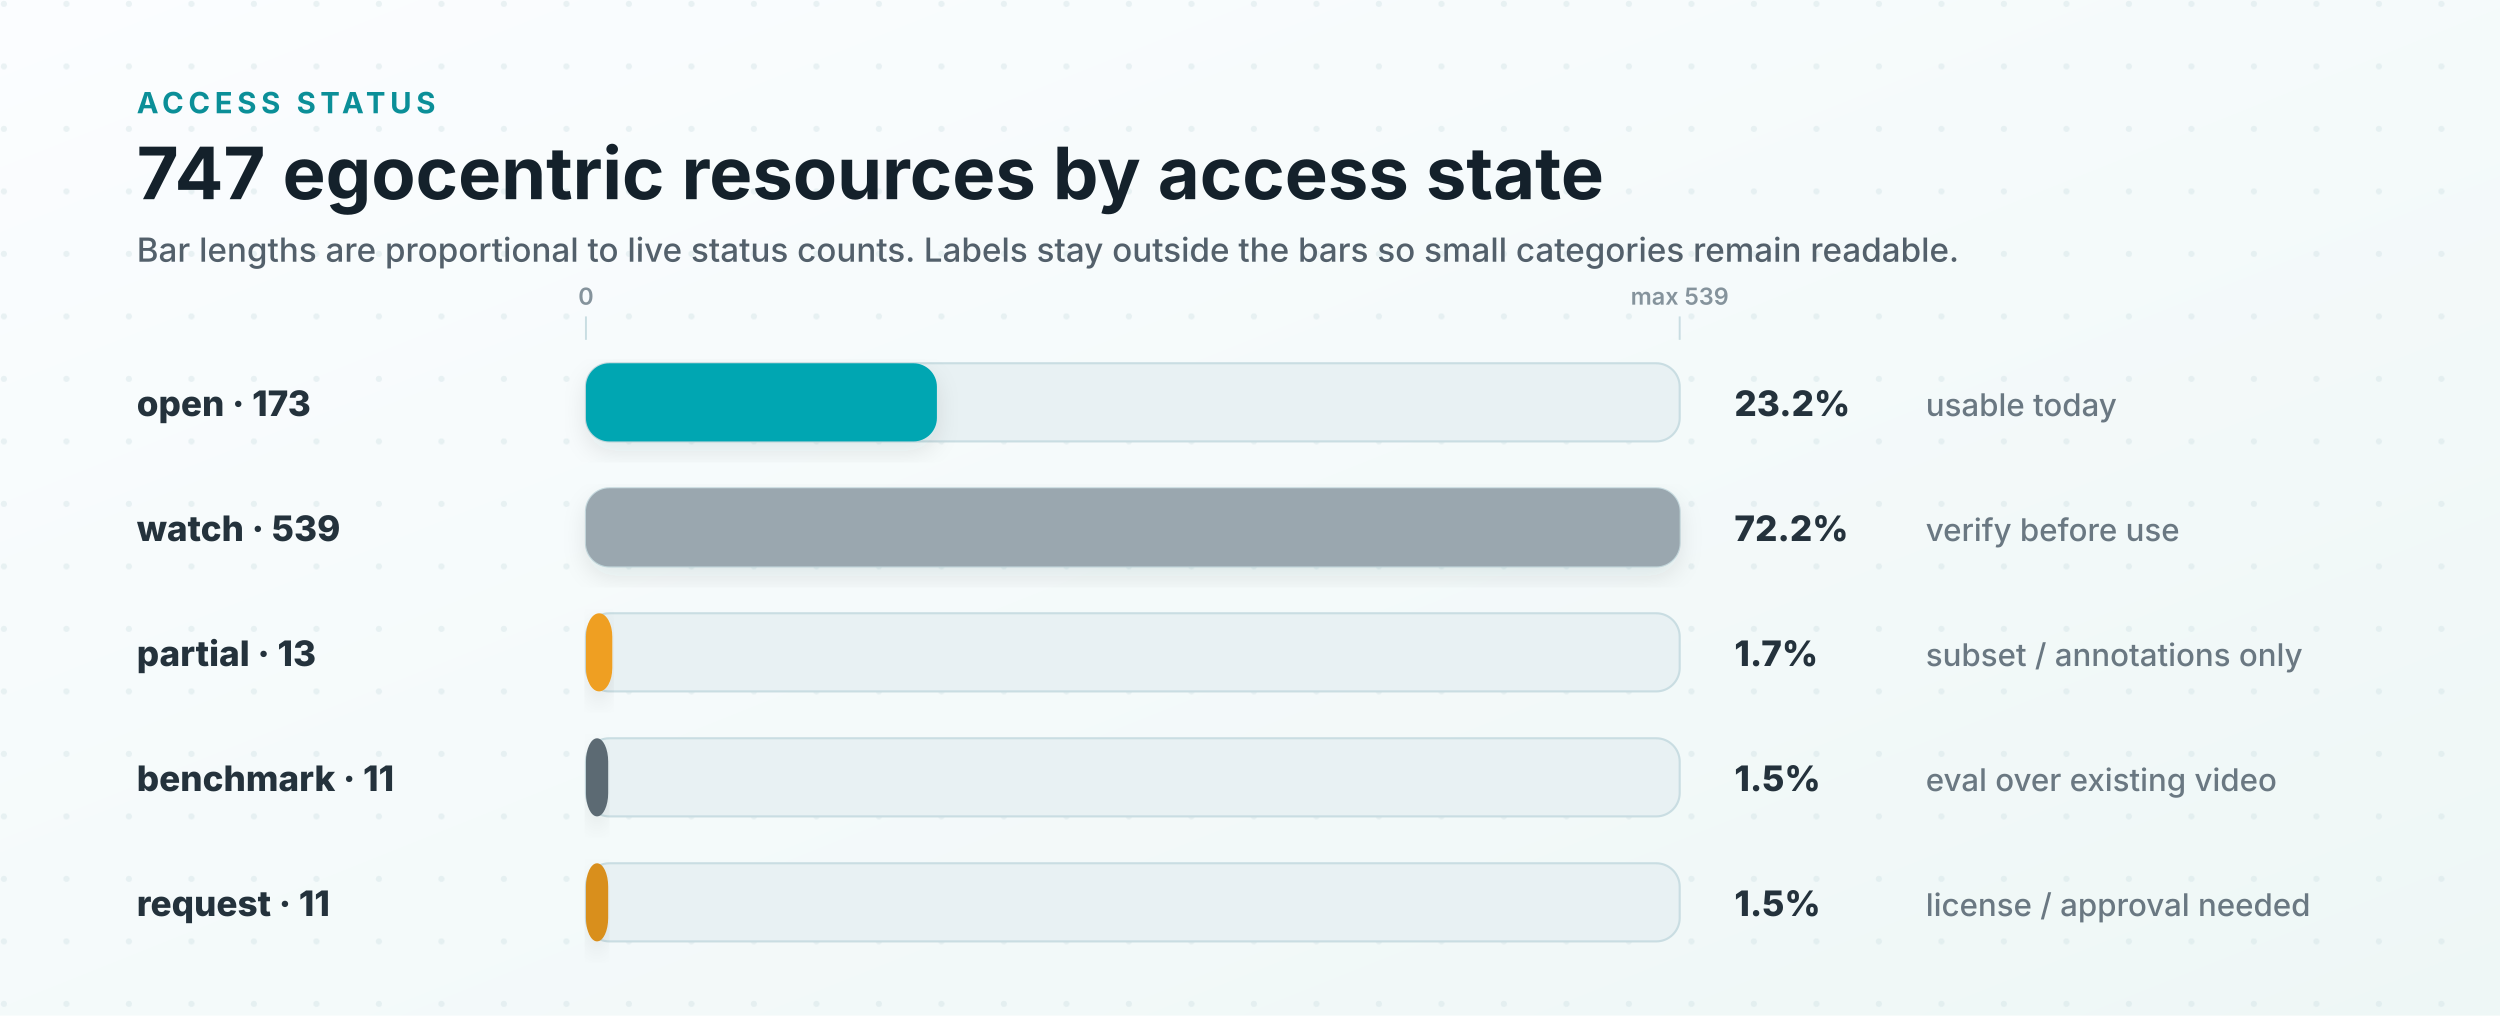
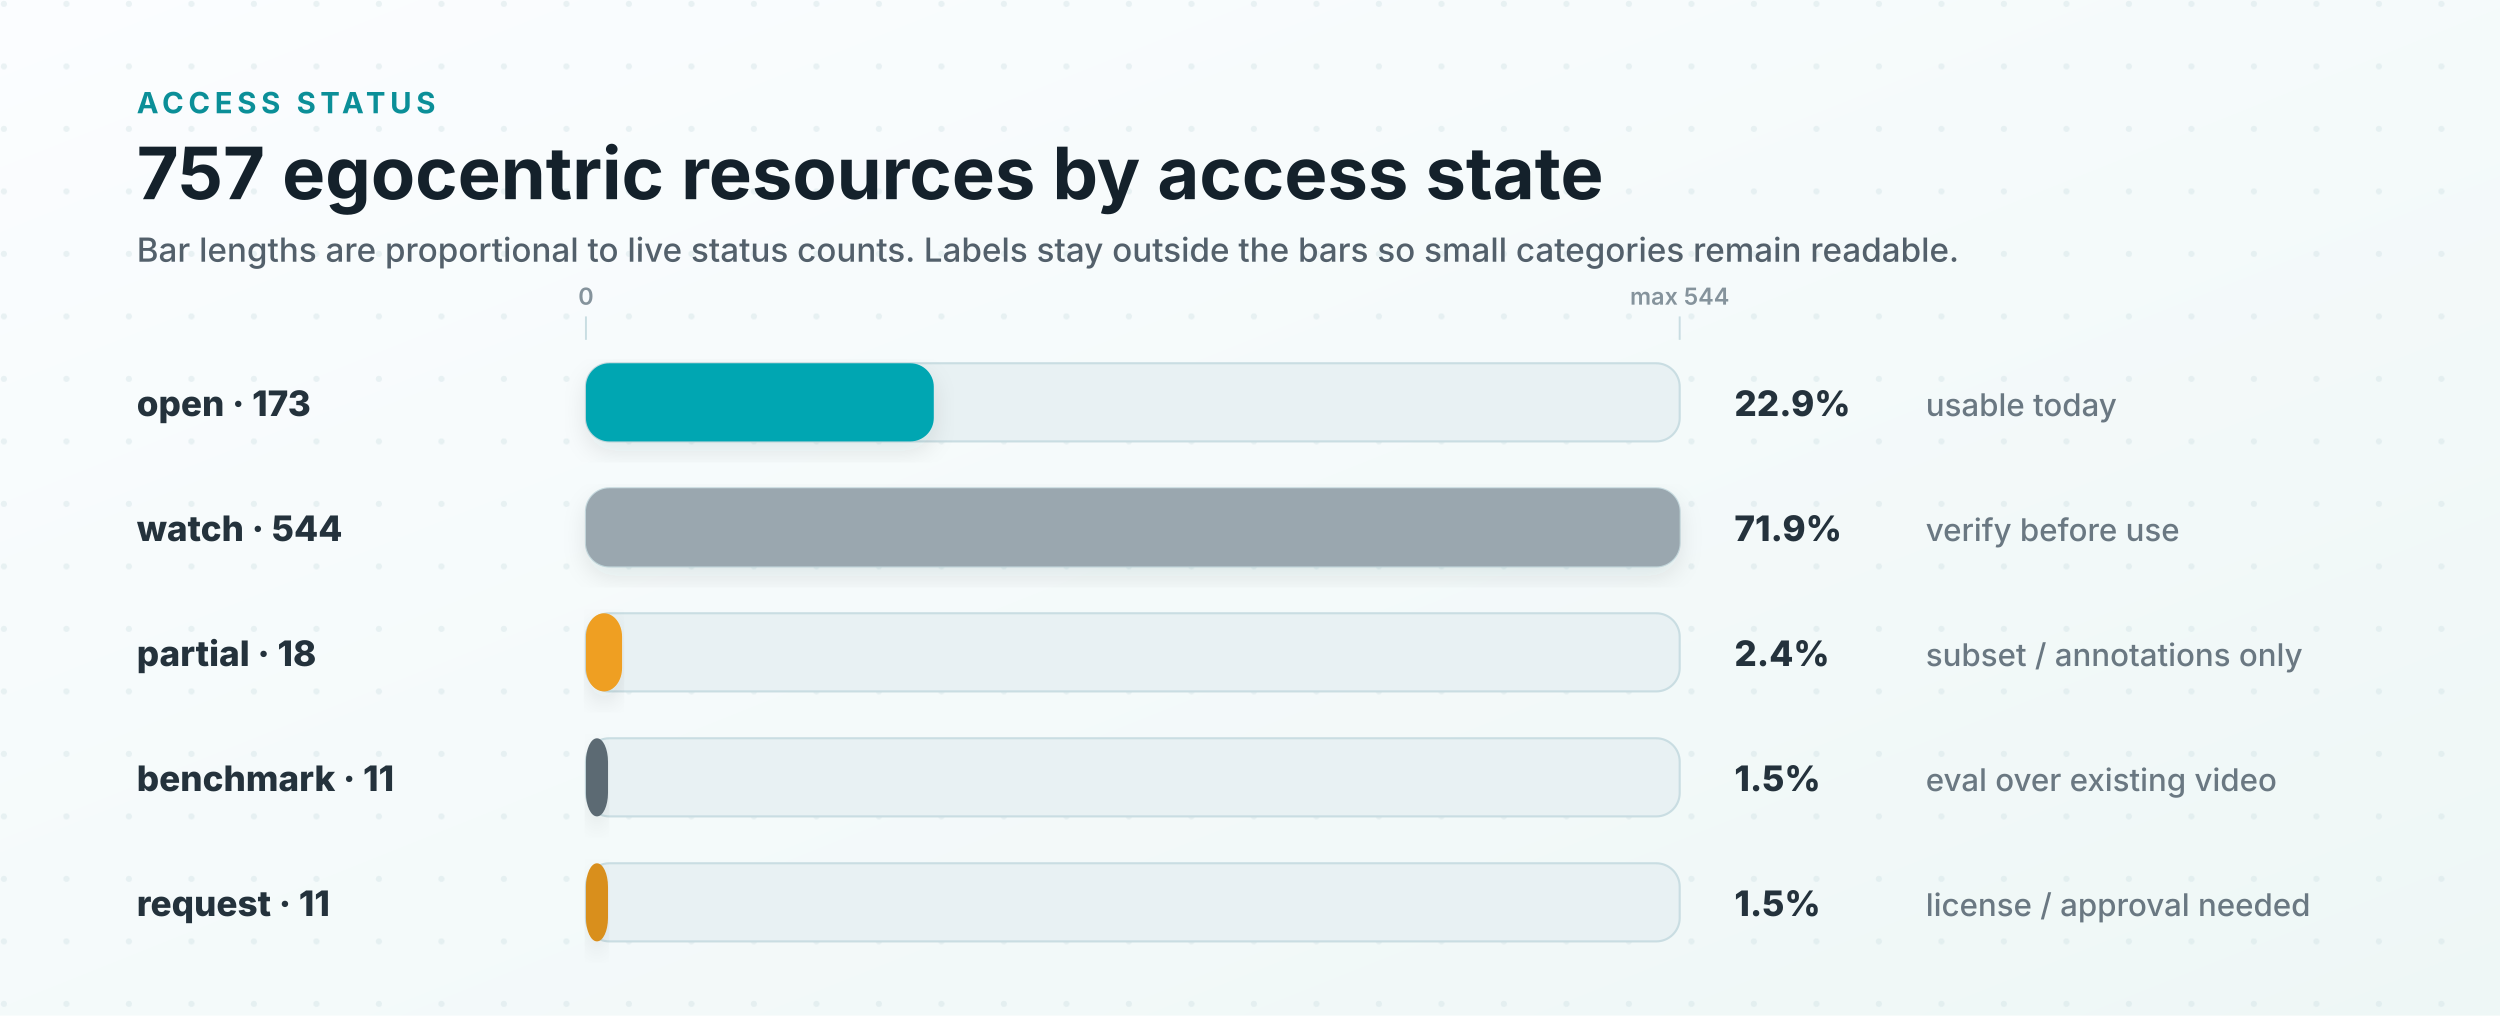
<svg xmlns="http://www.w3.org/2000/svg" viewBox="0 0 1280 520" role="img" aria-labelledby="title desc">
  <defs>
    <linearGradient id="bg" x1="0" x2="1" y1="0" y2="1">
      <stop offset="0" stop-color="#fbfdff" />
      <stop offset="1" stop-color="#eef7f6" />
    </linearGradient>
    <pattern id="dots" width="32" height="32" patternUnits="userSpaceOnUse">
      <circle cx="2" cy="2" r="1.6" fill="#cfe0e4" opacity="0.4" />
    </pattern>
    <filter id="shadow" x="-6%" y="-18%" width="112%" height="145%">
      <feDropShadow dx="0" dy="5" stdDeviation="6" flood-color="#0f2a33" flood-opacity="0.10" />
    </filter>
    <style>
      .ink { fill: #14212b; }
      .kicker { font: 700 15px system-ui, -apple-system, "Segoe UI", sans-serif; fill: #0b8f98; letter-spacing: .16em; }
      .title { font: 700 37px system-ui, -apple-system, "Segoe UI", sans-serif; }
      .subtitle { font: 500 17px system-ui, -apple-system, "Segoe UI", sans-serif; fill: #53606b; }
      .rowlabel { font: 760 18px system-ui, -apple-system, "Segoe UI", sans-serif; fill: #24323c; }
      .value { font: 760 18px system-ui, -apple-system, "Segoe UI", sans-serif; fill: #24323c; }
      .gloss { font: 520 16px system-ui, -apple-system, "Segoe UI", sans-serif; fill: #6a7882; }
      .rail { fill: #e8f1f3; stroke: #c9dde2; stroke-width: 1.1; }
      .fill { filter: url(#shadow); }
      .scale { font: 620 12px system-ui, -apple-system, "Segoe UI", sans-serif; fill: #85939c; }
      .tick { stroke: #c9dde2; stroke-width: 1; }
    </style>
  </defs>
  <rect width="1280" height="520" fill="url(#bg)" />
  <rect width="1280" height="520" fill="url(#dots)" />
  <text class="kicker" x="70" y="58">ACCESS STATUS</text>
-   <text class="title ink" x="70" y="102">747 egocentric resources by access state</text>
+   <text class="title ink" x="70" y="102">757 egocentric resources by access state</text>
  <text class="subtitle" x="70" y="134">Bar lengths are proportional to live status counts. Labels stay outside the bars so small categories remain readable.</text>
  <line class="tick" x1="300" y1="162" x2="300" y2="174" />
  <line class="tick" x1="860.0" y1="162" x2="860.0" y2="174" />
  <text class="scale" x="300" y="156" text-anchor="middle">0</text>
-   <text class="scale" x="860.0" y="156" text-anchor="middle">max 539</text>
+   <text class="scale" x="860.0" y="156" text-anchor="middle">max 544</text>
  <g>
    <text class="rowlabel" x="70" y="213">open · 173</text>
    <rect class="rail" x="300" y="186" width="560" height="40" rx="12" />
-     <rect class="fill" x="300" y="186" width="179.7" height="40" rx="12" fill="#00a6b2" />
-     <text class="value" x="888.0" y="213">23.2%</text>
+     <rect class="fill" x="300" y="186" width="178.1" height="40" rx="12" fill="#00a6b2" />
+     <text class="value" x="888.0" y="213">22.9%</text>
    <text class="gloss" x="986.0" y="213">usable today</text>
  </g>
  <g>
-     <text class="rowlabel" x="70" y="277">watch · 539</text>
+     <text class="rowlabel" x="70" y="277">watch · 544</text>
    <rect class="rail" x="300" y="250" width="560" height="40" rx="12" />
    <rect class="fill" x="300" y="250" width="560" height="40" rx="12" fill="#9aa7af" />
-     <text class="value" x="888.0" y="277">72.2%</text>
+     <text class="value" x="888.0" y="277">71.9%</text>
    <text class="gloss" x="986.0" y="277">verify before use</text>
  </g>
  <g>
-     <text class="rowlabel" x="70" y="341">partial · 13</text>
+     <text class="rowlabel" x="70" y="341">partial · 18</text>
    <rect class="rail" x="300" y="314" width="560" height="40" rx="12" />
-     <rect class="fill" x="300" y="314" width="13.5" height="40" rx="12" fill="#ef9f24" />
-     <text class="value" x="888.0" y="341">1.7%</text>
+     <rect class="fill" x="300" y="314" width="18.5" height="40" rx="12" fill="#ef9f24" />
+     <text class="value" x="888.0" y="341">2.4%</text>
    <text class="gloss" x="986.0" y="341">subset / annotations only</text>
  </g>
  <g>
    <text class="rowlabel" x="70" y="405">benchmark · 11</text>
    <rect class="rail" x="300" y="378" width="560" height="40" rx="12" />
-     <rect class="fill" x="300" y="378" width="11.4" height="40" rx="12" fill="#5b6b73" />
+     <rect class="fill" x="300" y="378" width="11.3" height="40" rx="12" fill="#5b6b73" />
    <text class="value" x="888.0" y="405">1.5%</text>
    <text class="gloss" x="986.0" y="405">eval over existing video</text>
  </g>
  <g>
    <text class="rowlabel" x="70" y="469">request · 11</text>
    <rect class="rail" x="300" y="442" width="560" height="40" rx="12" />
-     <rect class="fill" x="300" y="442" width="11.4" height="40" rx="12" fill="#d98f1f" />
+     <rect class="fill" x="300" y="442" width="11.3" height="40" rx="12" fill="#d98f1f" />
    <text class="value" x="888.0" y="469">1.5%</text>
    <text class="gloss" x="986.0" y="469">license / approval needed</text>
  </g>
</svg>
